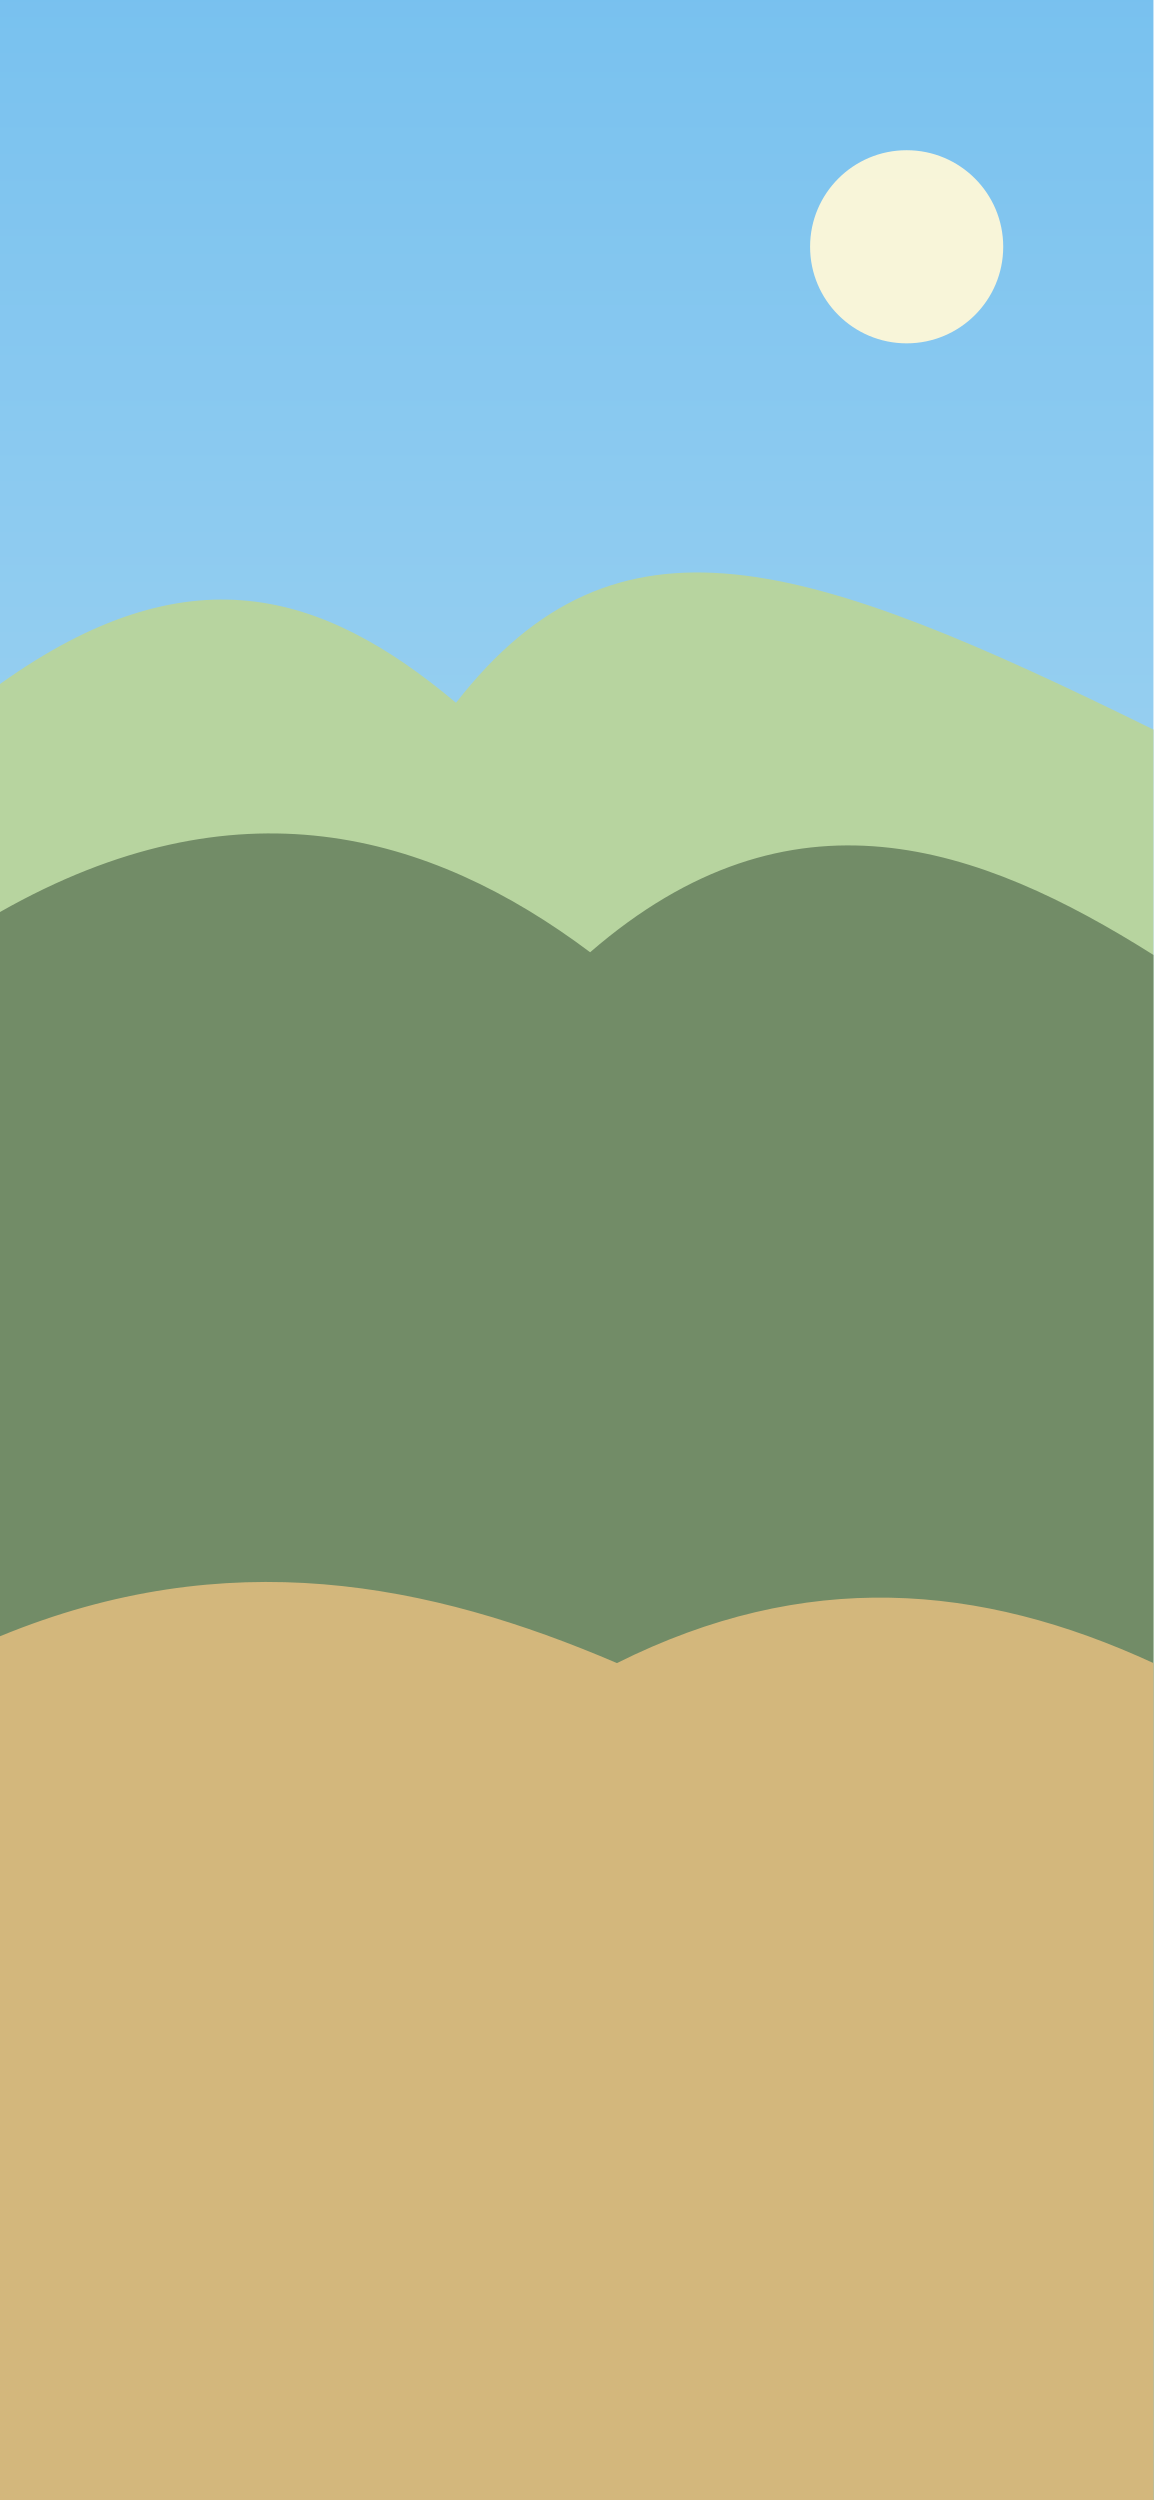
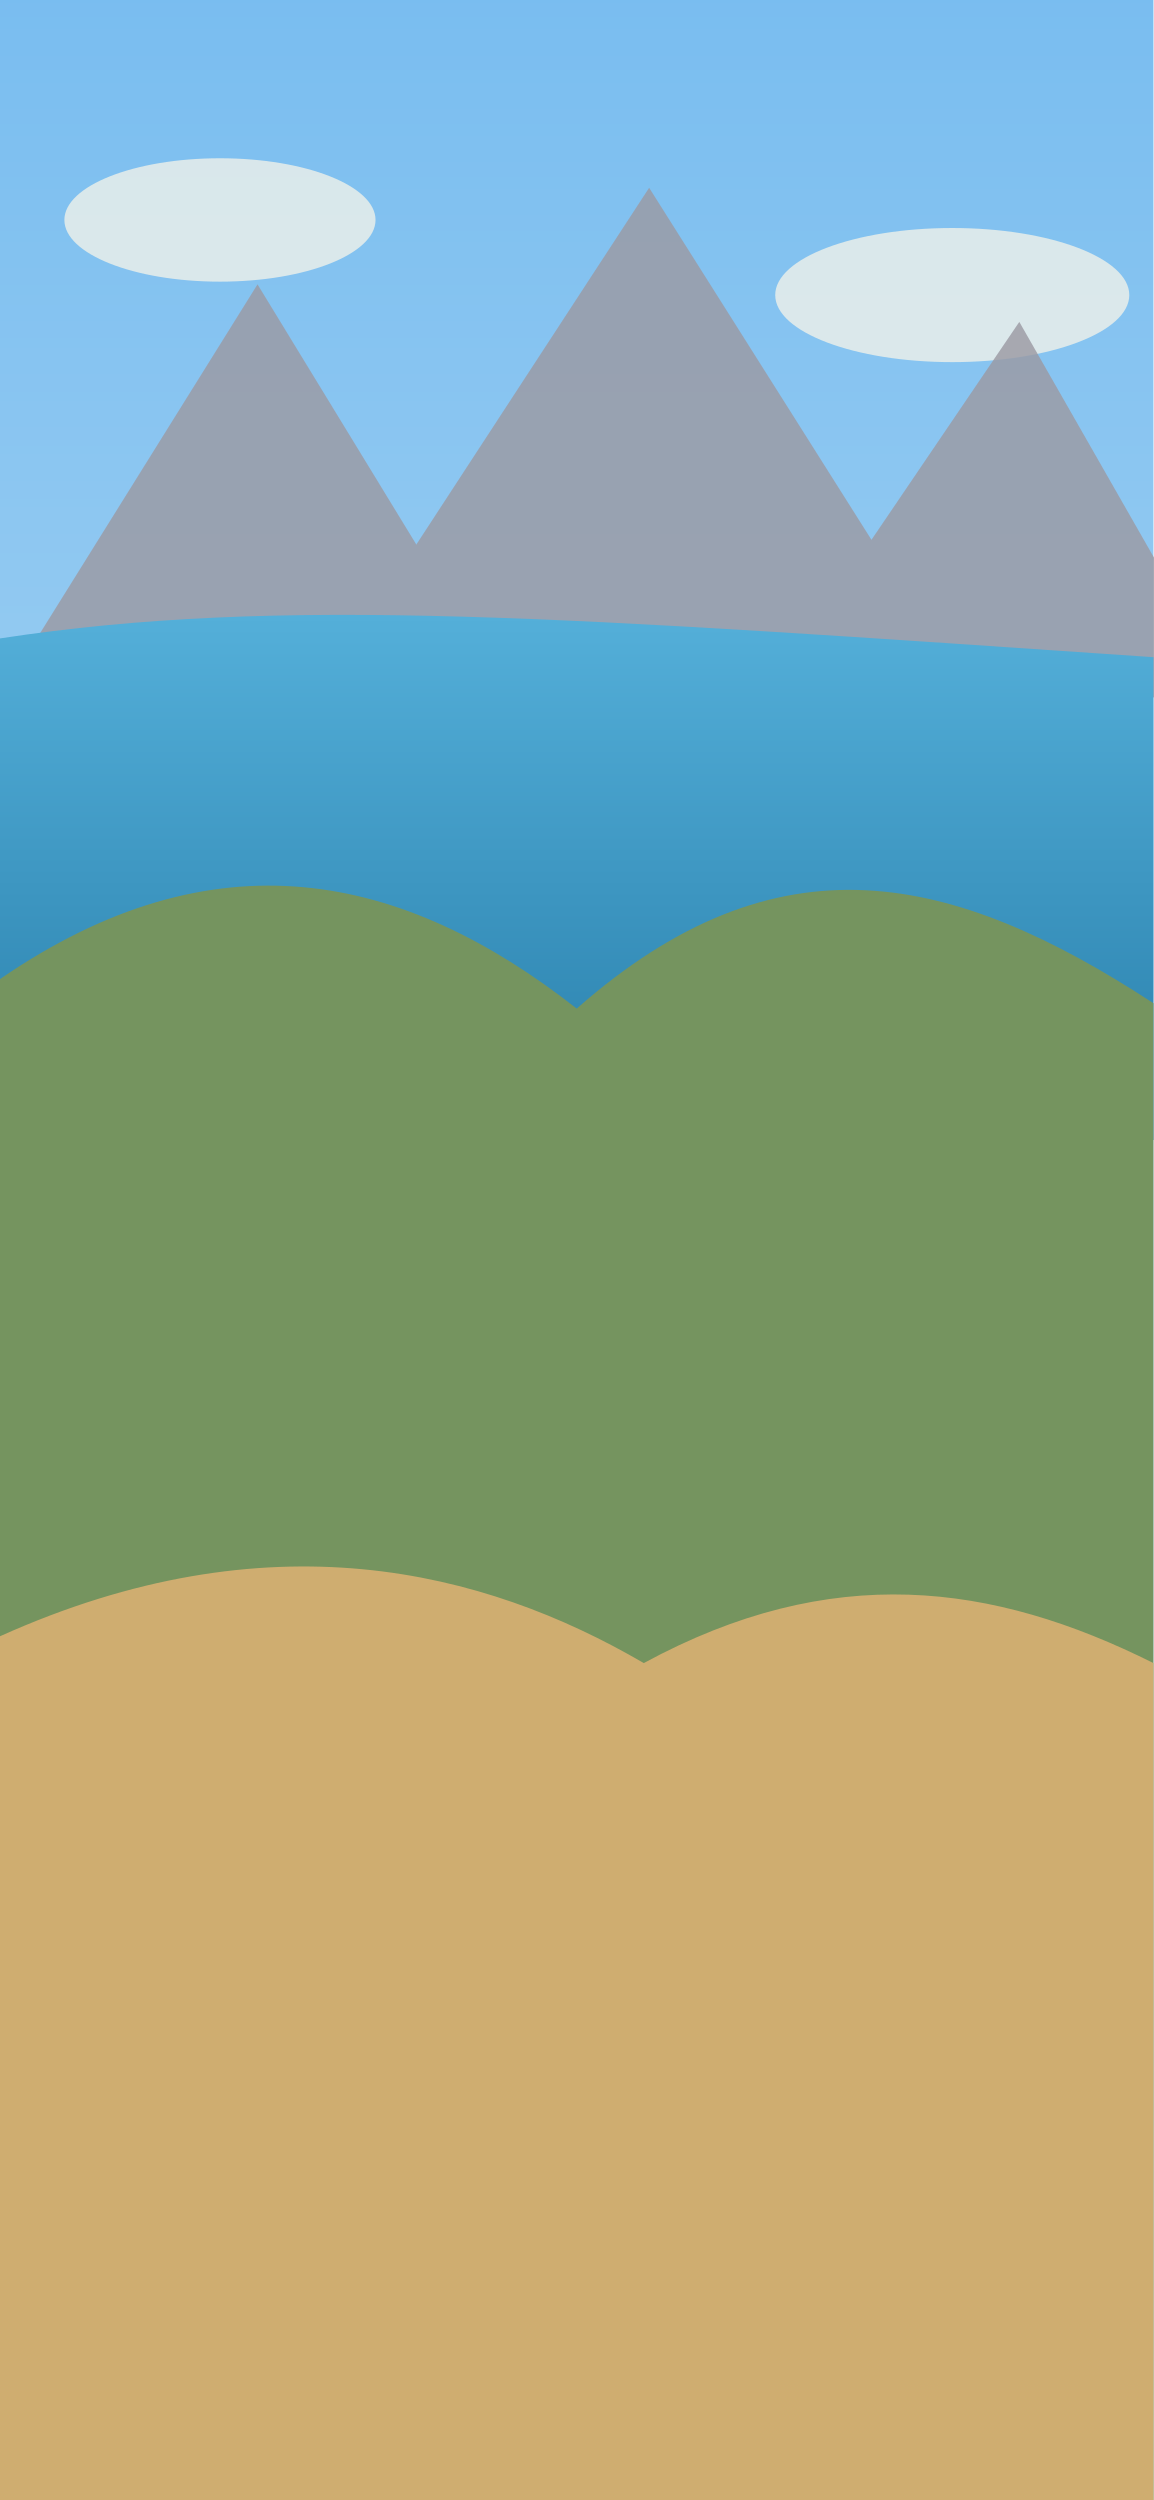
<svg xmlns="http://www.w3.org/2000/svg" viewBox="0 0 430 932">
  <defs>
    <linearGradient id="sky" x1="0" y1="0" x2="0" y2="1">
-       <stop stop-color="#78c1ef" />
-       <stop offset="1" stop-color="#dceff3" />
+       <stop stop-color="#79bdf0" />
+       <stop offset="1" stop-color="#d8ecf4" />
+     </linearGradient>
+     <linearGradient id="water" x1="0" y1="0" x2="0" y2="1">
+       <stop stop-color="#54afd9" />
+       <stop offset="1" stop-color="#287fab" />
    </linearGradient>
  </defs>
  <rect width="430" height="932" fill="url(#sky)" />
-   <circle cx="338" cy="92" r="36" fill="#fff8d8" opacity=".94" />
-   <path d="M0 255 C70 205 120 220 170 262 C230 185 300 208 430 272 V932 H0Z" fill="#b7d49f" />
-   <path d="M0 340 C88 290 160 310 220 355 C295 290 365 315 430 356 V932 H0Z" fill="#728c67" />
-   <path d="M0 610 C85 575 160 590 230 620 C300 585 365 590 430 620 V932 H0Z" fill="#d3b77c" />
+   <g fill="#fff8e8" opacity=".7">
+     <ellipse cx="82" cy="82" rx="58" ry="23" />
+     <ellipse cx="355" cy="110" rx="66" ry="25" />
+   </g>
+   <g fill="#9b9aa4" opacity=".82">
+     <path d="M0 260 96 106l94 154Z" />
+     <path d="M118 260 242 70l120 190Z" />
+     <path d="M285 260 380 120l80 140Z" />
+   </g>
+   <path d="M0 238 C105 222 210 230 430 245V425H0Z" fill="url(#water)" />
+   <path d="M0 365 C80 310 150 325 215 376 C290 310 355 325 430 374V932H0Z" fill="#75945f" />
+   <path d="M0 610 C100 565 180 585 240 620 C310 582 370 590 430 620V932H0Z" fill="#cfad70" />
</svg>
